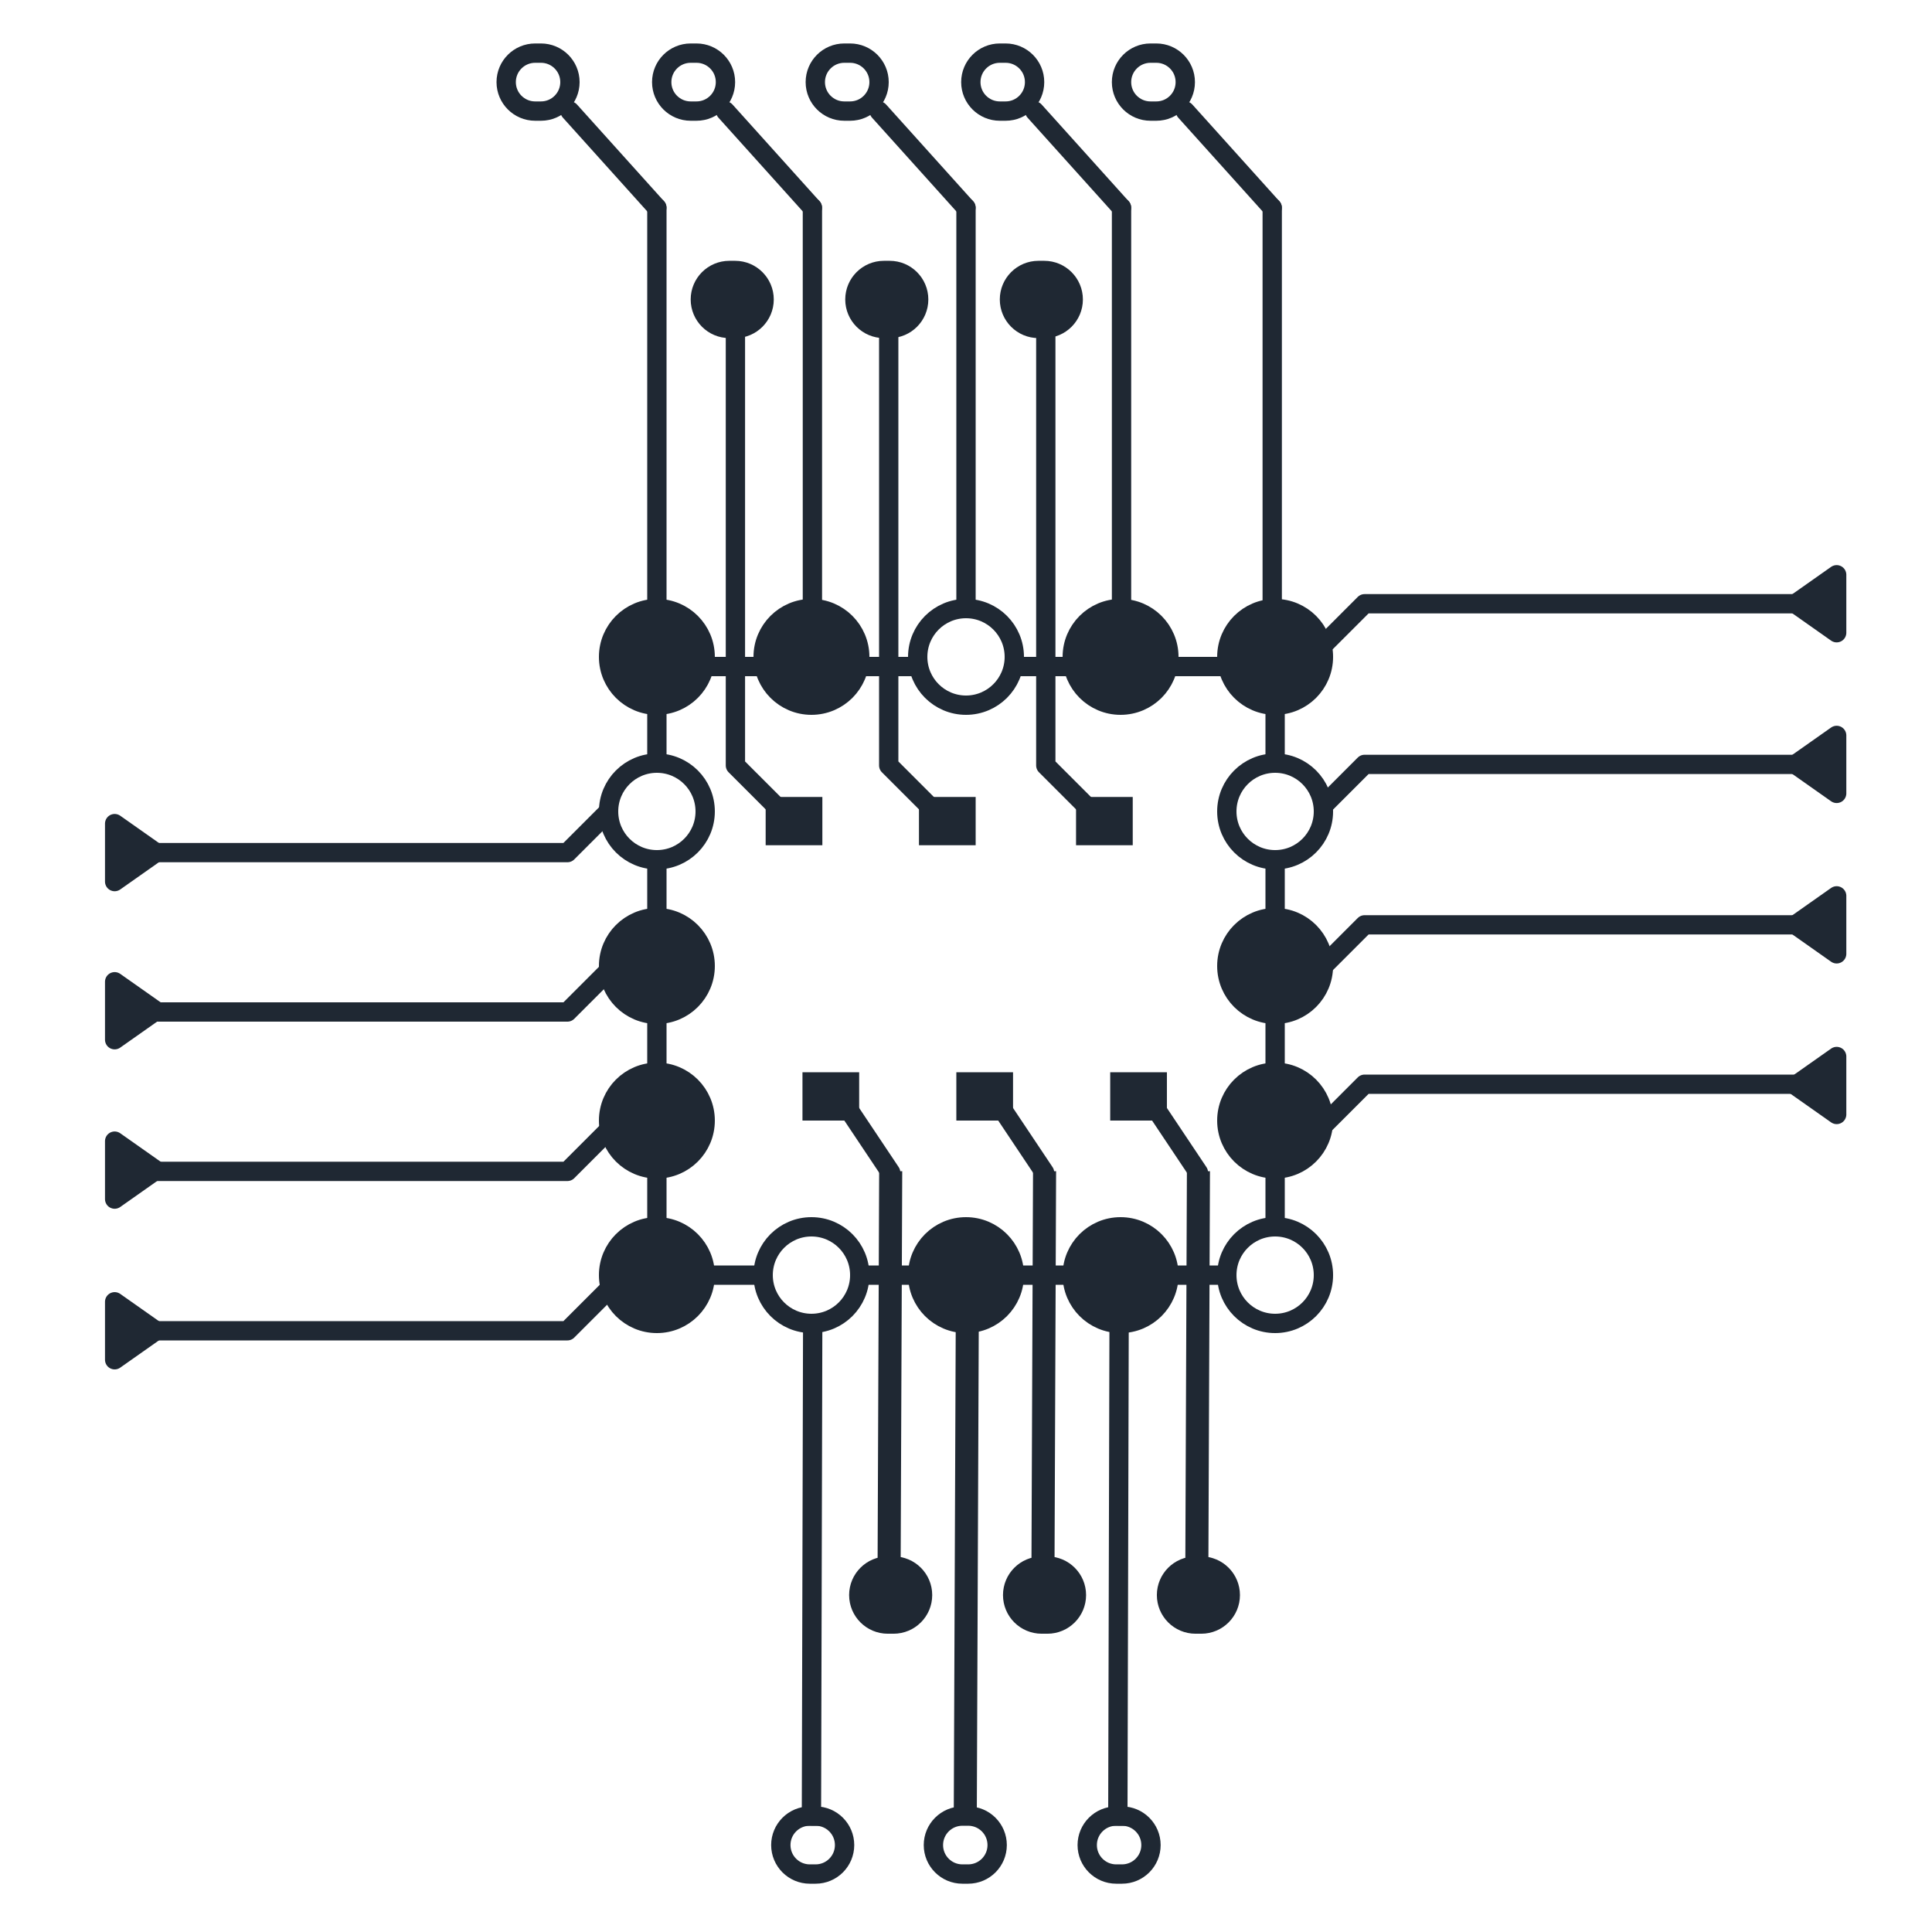
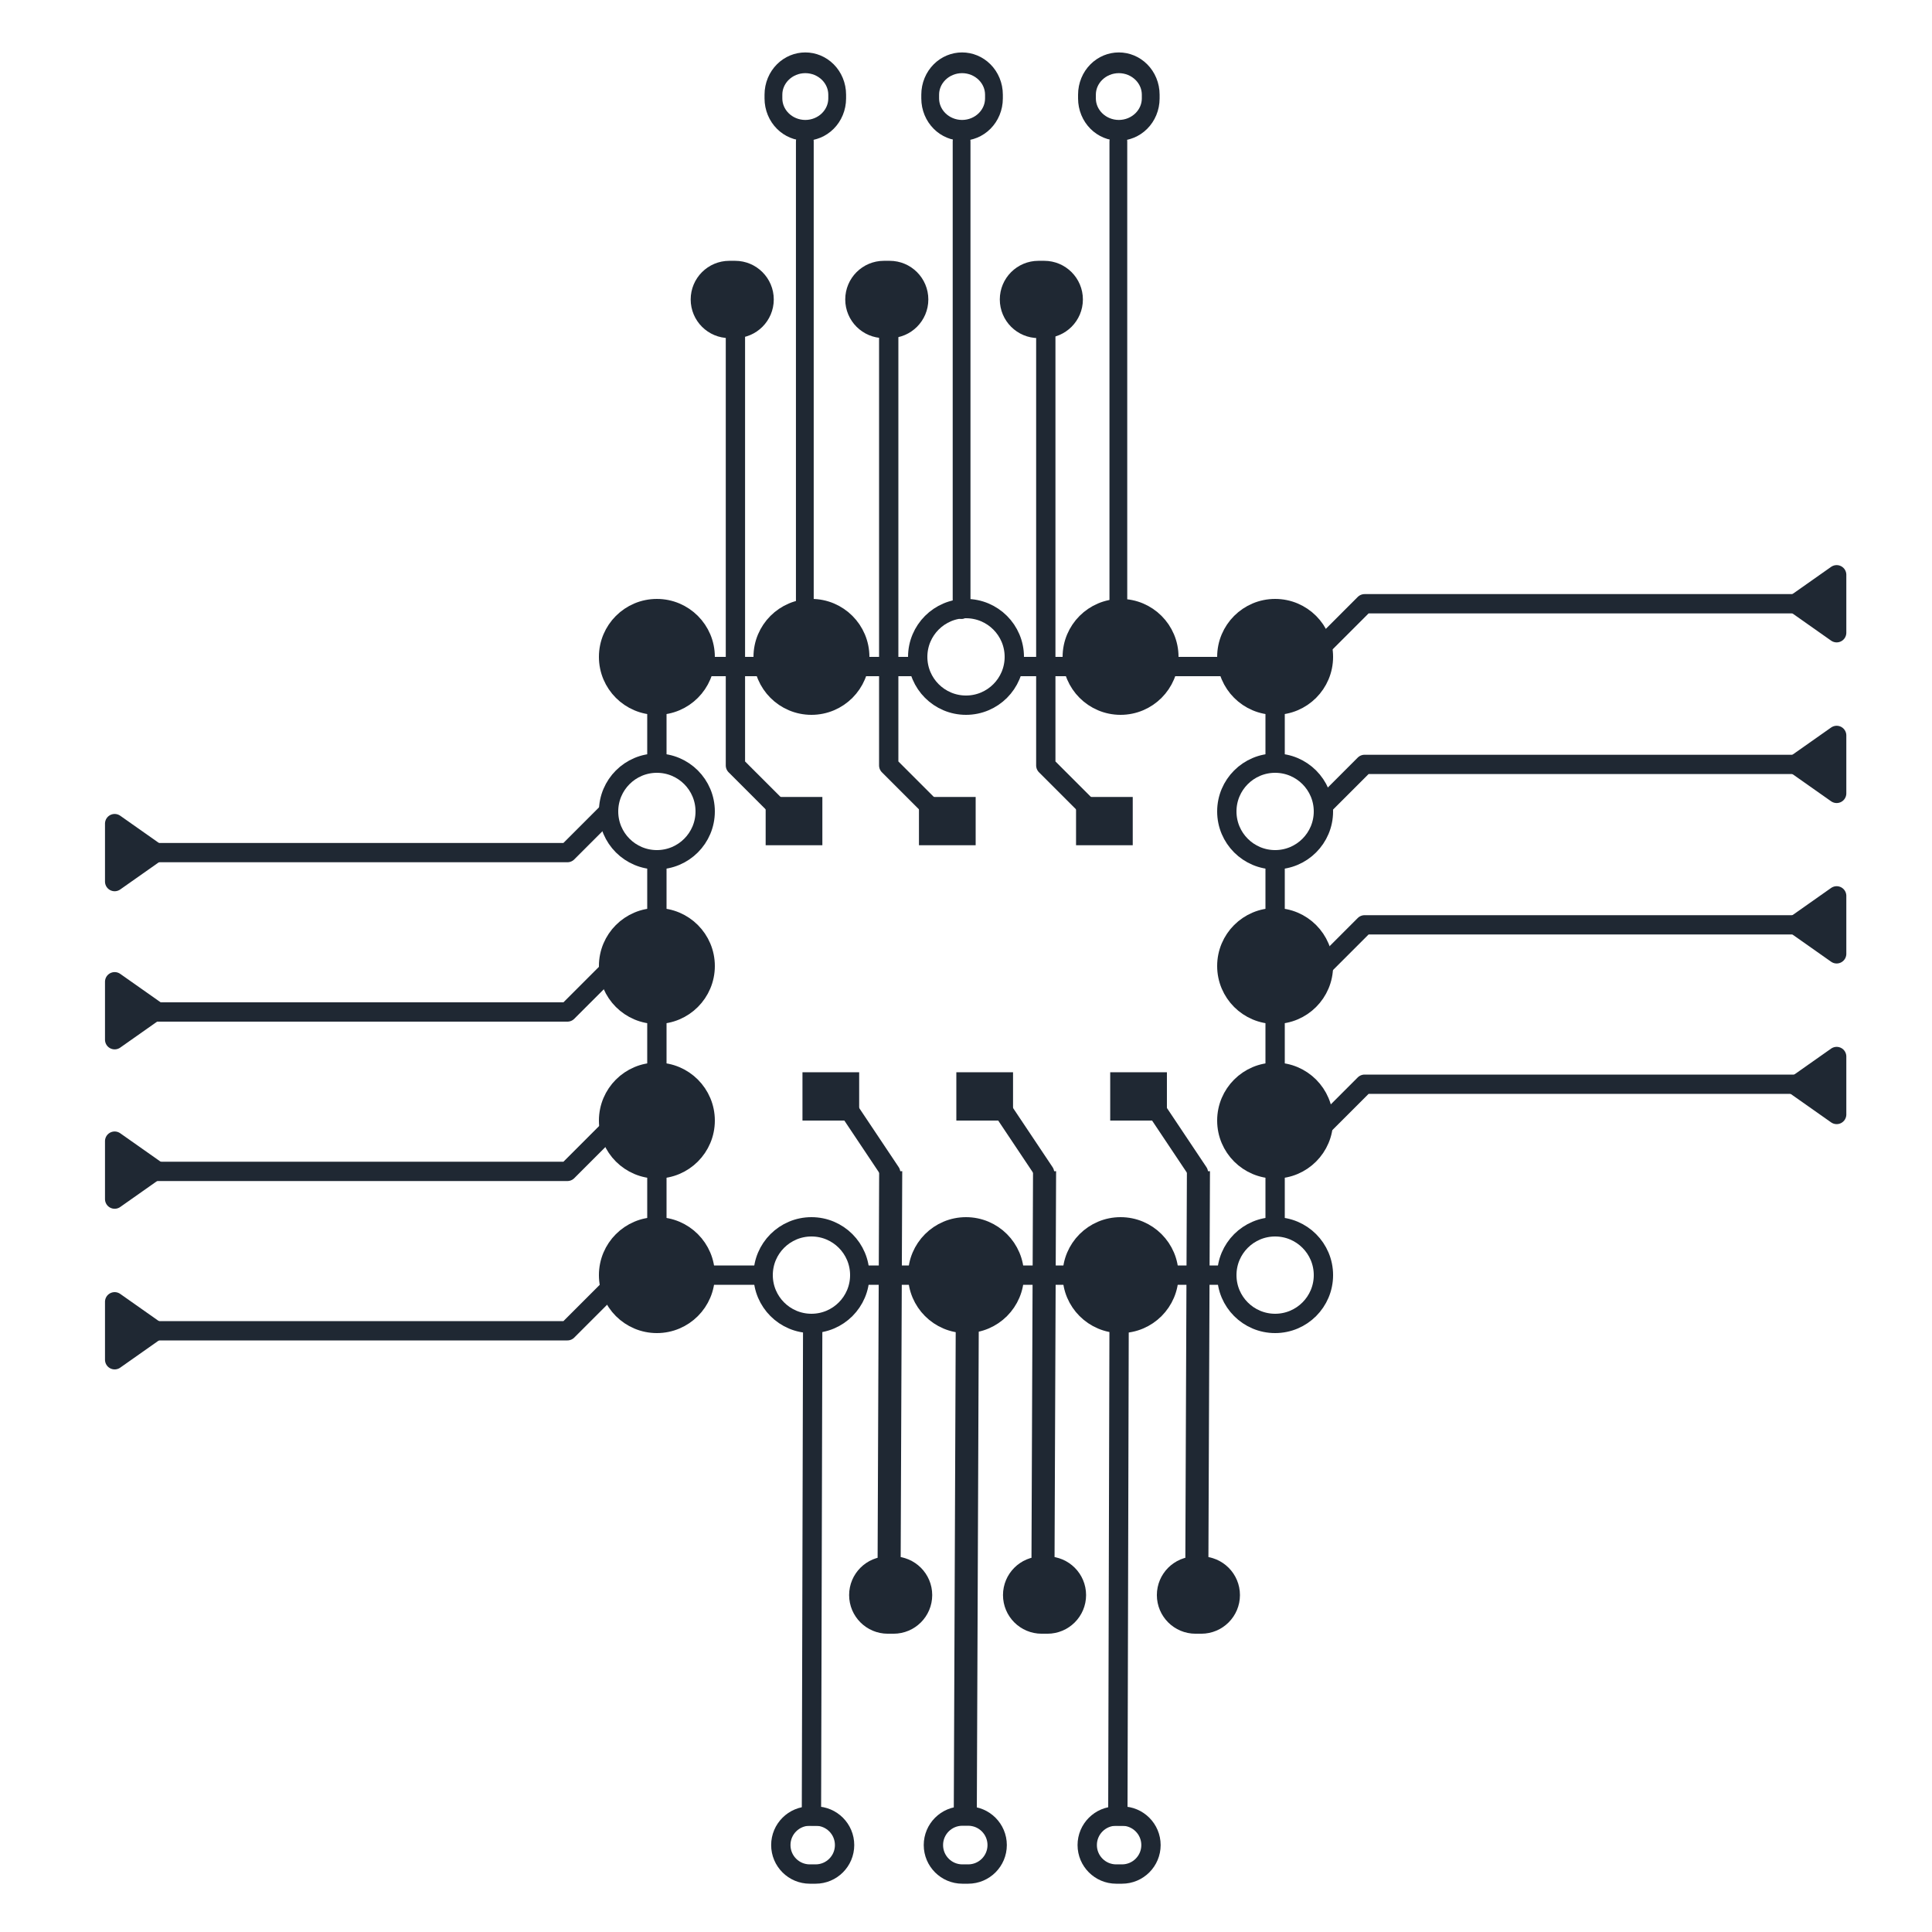
<svg xmlns="http://www.w3.org/2000/svg" width="100%" height="100%" viewBox="0 0 400 400" version="1.1" xml:space="preserve" style="fill-rule:evenodd;clip-rule:evenodd;stroke-linecap:square;stroke-linejoin:round;stroke-miterlimit:1.5;">
  <g id="Icon-2---Attempt-2">
    <g transform="matrix(1.66667,0,0,1.66667,36,-209.333)">
      <circle cx="60" cy="284" r="6" style="fill:rgb(31,40,51);stroke:rgb(31,40,51);stroke-width:2.4px;" />
    </g>
    <g transform="matrix(1.66667,0,0,1.66667,36,-241.333)">
      <circle cx="60" cy="284" r="6" style="fill:rgb(31,40,51);stroke:rgb(31,40,51);stroke-width:2.4px;" />
    </g>
    <g transform="matrix(1.66667,0,0,1.66667,36,-273.333)">
      <circle cx="60" cy="284" r="6" style="fill:rgb(31,40,51);stroke:rgb(31,40,51);stroke-width:2.4px;" />
    </g>
    <g transform="matrix(1.66667,0,0,1.66667,36,-305.333)">
      <circle cx="60" cy="284" r="6" style="fill:none;stroke:rgb(31,40,51);stroke-width:2.4px;" />
    </g>
    <g transform="matrix(1.66667,0,0,1.66667,164,-241.333)">
      <circle cx="60" cy="284" r="6" style="fill:rgb(31,40,51);stroke:rgb(31,40,51);stroke-width:2.4px;" />
    </g>
    <g transform="matrix(1.66667,0,0,1.66667,164,-273.333)">
      <circle cx="60" cy="284" r="6" style="fill:rgb(31,40,51);stroke:rgb(31,40,51);stroke-width:2.4px;" />
    </g>
    <g transform="matrix(1.66667,0,0,1.66667,164,-305.333)">
      <circle cx="60" cy="284" r="6" style="fill:none;stroke:rgb(31,40,51);stroke-width:2.4px;" />
    </g>
    <g transform="matrix(1.66667,0,0,1.66667,36,-337.333)">
      <circle cx="60" cy="284" r="6" style="fill:rgb(31,40,51);stroke:rgb(31,40,51);stroke-width:2.4px;" />
    </g>
    <g transform="matrix(1.02054e-16,-1.66667,1.66667,1.02054e-16,-209.333,364)">
      <circle cx="60" cy="284" r="6" style="fill:none;stroke:rgb(31,40,51);stroke-width:2.4px;" />
    </g>
    <g transform="matrix(1.02054e-16,-1.66667,1.66667,1.02054e-16,-241.333,364)">
      <circle cx="60" cy="284" r="6" style="fill:rgb(31,40,51);stroke:rgb(31,40,51);stroke-width:2.4px;" />
    </g>
    <g transform="matrix(1.02054e-16,-1.66667,1.66667,1.02054e-16,-273.333,364)">
      <circle cx="60" cy="284" r="6" style="fill:rgb(31,40,51);stroke:rgb(31,40,51);stroke-width:2.4px;" />
    </g>
    <g transform="matrix(1.02054e-16,-1.66667,1.66667,1.02054e-16,-305.333,364)">
      <circle cx="60" cy="284" r="6" style="fill:none;stroke:rgb(31,40,51);stroke-width:2.4px;" />
    </g>
    <g transform="matrix(1.02054e-16,-1.66667,1.66667,1.02054e-16,-209.333,236)">
      <circle cx="60" cy="284" r="6" style="fill:rgb(31,40,51);stroke:rgb(31,40,51);stroke-width:2.4px;" />
    </g>
    <g transform="matrix(1.02054e-16,-1.66667,1.66667,1.02054e-16,-305.333,236)">
      <circle cx="60" cy="284" r="6" style="fill:rgb(31,40,51);stroke:rgb(31,40,51);stroke-width:2.4px;" />
    </g>
    <g>
      <g transform="matrix(0.852174,0,0,0.852174,18.6261,-2.43478)">
        <path d="M126,200L116,210L11,210" style="fill:none;stroke:rgb(31,40,51);stroke-width:4.69px;stroke-linecap:round;" />
      </g>
      <g transform="matrix(6.12323e-17,1,-1,6.12323e-17,161.739,154.522)">
        <path d="M22,129.478L28,138L16,138L22,129.478Z" style="fill:rgb(31,40,51);stroke:rgb(31,40,51);stroke-width:4px;stroke-linecap:round;" />
      </g>
    </g>
-     <g transform="matrix(1,0,0,1,0,3)">
-       <path d="M136,123L136,40" style="fill:none;stroke:rgb(31,40,51);stroke-width:4px;stroke-linecap:round;" />
-     </g>
    <g transform="matrix(1.02054e-16,-1.66667,1.66667,1.02054e-16,-273.333,236)">
      <circle cx="60" cy="284" r="6" style="fill:none;stroke:rgb(31,40,51);stroke-width:2.4px;" />
    </g>
    <g transform="matrix(1.02054e-16,-1.66667,1.66667,1.02054e-16,-241.333,236)">
      <circle cx="60" cy="284" r="6" style="fill:rgb(31,40,51);stroke:rgb(31,40,51);stroke-width:2.4px;" />
-     </g>
-     <g transform="matrix(0.818182,0,0,0.833333,24.7273,7.16667)">
-       <path d="M136,43L114,19" style="fill:none;stroke:rgb(31,40,51);stroke-width:4.84px;stroke-linecap:round;" />
-     </g>
-     <g transform="matrix(0.6,0,0,0.6,44.2,6.2)">
-       <path d="M123,18C123,12.477 118.523,8 113,8C112.335,8 111.665,8 111,8C105.477,8 101,12.477 101,18C101,18 101,18 101,18C101,23.523 105.477,28 111,28C111.665,28 112.335,28 113,28C118.523,28 123,23.523 123,18C123,18 123,18 123,18Z" style="fill:none;stroke:rgb(31,40,51);stroke-width:6.67px;stroke-linecap:round;" />
    </g>
    <g transform="matrix(0.6,0,0,0.6,101.061,371.2)">
      <path d="M123,18C123,12.477 118.523,8 113,8C112.335,8 111.665,8 111,8C105.477,8 101,12.477 101,18C101,18 101,18 101,18C101,23.523 105.477,28 111,28C111.665,28 112.335,28 113,28C118.523,28 123,23.523 123,18C123,18 123,18 123,18Z" style="fill:none;stroke:rgb(31,40,51);stroke-width:6.67px;stroke-linecap:round;" />
    </g>
    <g transform="matrix(0.6,0,0,0.6,132.652,371.2)">
      <path d="M123,18C123,12.477 118.523,8 113,8C112.335,8 111.665,8 111,8C105.477,8 101,12.477 101,18C101,18 101,18 101,18C101,23.523 105.477,28 111,28C111.665,28 112.335,28 113,28C118.523,28 123,23.523 123,18C123,18 123,18 123,18Z" style="fill:none;stroke:rgb(31,40,51);stroke-width:6.67px;stroke-linecap:round;" />
    </g>
    <g transform="matrix(0.6,0,0,0.6,164.498,371.2)">
      <path d="M123,18C123,12.477 118.523,8 113,8C112.335,8 111.665,8 111,8C105.477,8 101,12.477 101,18C101,18 101,18 101,18C101,23.523 105.477,28 111,28C111.665,28 112.335,28 113,28C118.523,28 123,23.523 123,18C123,18 123,18 123,18Z" style="fill:none;stroke:rgb(31,40,51);stroke-width:6.67px;stroke-linecap:round;" />
    </g>
-     <g transform="matrix(1,0,0,1,32.2,3)">
-       <path d="M136,123L136,40" style="fill:none;stroke:rgb(31,40,51);stroke-width:4px;stroke-linecap:round;" />
-     </g>
-     <g transform="matrix(0.818182,0,0,0.833333,56.9273,7.16667)">
-       <path d="M136,43L114,19" style="fill:none;stroke:rgb(31,40,51);stroke-width:4.84px;stroke-linecap:round;" />
-     </g>
-     <g transform="matrix(0.6,0,0,0.6,76.4,6.2)">
-       <path d="M123,18C123,12.477 118.523,8 113,8C112.335,8 111.665,8 111,8C105.477,8 101,12.477 101,18C101,18 101,18 101,18C101,23.523 105.477,28 111,28C111.665,28 112.335,28 113,28C118.523,28 123,23.523 123,18C123,18 123,18 123,18Z" style="fill:none;stroke:rgb(31,40,51);stroke-width:6.67px;stroke-linecap:round;" />
-     </g>
-     <g transform="matrix(1,0,0,1,64,3)">
-       <path d="M136,123L136,40" style="fill:none;stroke:rgb(31,40,51);stroke-width:4px;stroke-linecap:round;" />
-     </g>
-     <g transform="matrix(0.818182,0,0,0.833333,88.7273,7.16667)">
-       <path d="M136,43L114,19" style="fill:none;stroke:rgb(31,40,51);stroke-width:4.84px;stroke-linecap:round;" />
-     </g>
-     <g transform="matrix(0.6,0,0,0.6,108.2,6.2)">
-       <path d="M123,18C123,12.477 118.523,8 113,8C112.335,8 111.665,8 111,8C105.477,8 101,12.477 101,18C101,18 101,18 101,18C101,23.523 105.477,28 111,28C111.665,28 112.335,28 113,28C118.523,28 123,23.523 123,18C123,18 123,18 123,18Z" style="fill:none;stroke:rgb(31,40,51);stroke-width:6.67px;stroke-linecap:round;" />
+     <g transform="matrix(1,0,0,1.16495,-0.656522,-20.7835)">
+       <g transform="matrix(1,0,0,1,96.2,3)">
+         <path d="M136,123L136,40" style="fill:none;stroke:rgb(31,40,51);stroke-width:3.68px;stroke-linecap:round;" />
+       </g>
+       <g transform="matrix(0.6,0,0,0.6,165.1,24.2)">
+         <path d="M123,17.442C123,14.938 121.841,12.536 119.778,10.766C117.715,8.995 114.917,8 112,8C112,8 112,8 112,8C109.083,8 106.285,8.995 104.222,10.766C102.159,12.536 101,14.938 101,17.442C101,17.814 101,18.186 101,18.558C101,21.062 102.159,23.464 104.222,25.234C106.285,27.005 109.083,28 112,28C112,28 112,28 112,28C114.917,28 117.715,27.005 119.778,25.234C121.841,23.464 123,21.062 123,18.558C123,18.186 123,17.814 123,17.442Z" style="fill:none;stroke:rgb(31,40,51);stroke-width:6.14px;stroke-linecap:round;" />
+       </g>
+     </g>
+     <g transform="matrix(1,0,0,1.16495,-33.113,-20.7835)">
+       <g transform="matrix(1,0,0,1,96.2,3)">
+         <path d="M136,123L136,40" style="fill:none;stroke:rgb(31,40,51);stroke-width:3.68px;stroke-linecap:round;" />
+       </g>
+       <g transform="matrix(0.6,0,0,0.6,165.1,24.2)">
+         <path d="M123,17.442C123,14.938 121.841,12.536 119.778,10.766C117.715,8.995 114.917,8 112,8C112,8 112,8 112,8C109.083,8 106.285,8.995 104.222,10.766C102.159,12.536 101,14.938 101,17.442C101,17.814 101,18.186 101,18.558C101,21.062 102.159,23.464 104.222,25.234C106.285,27.005 109.083,28 112,28C112,28 112,28 112,28C114.917,28 117.715,27.005 119.778,25.234C121.841,23.464 123,21.062 123,18.558C123,18.186 123,17.814 123,17.442Z" style="fill:none;stroke:rgb(31,40,51);stroke-width:6.14px;stroke-linecap:round;" />
+       </g>
+     </g>
+     <g transform="matrix(1,0,0,1.16495,-65.5696,-20.7835)">
+       <g transform="matrix(1,0,0,1,96.2,3)">
+         <path d="M136,123L136,40" style="fill:none;stroke:rgb(31,40,51);stroke-width:3.68px;stroke-linecap:round;" />
+       </g>
+       <g transform="matrix(0.6,0,0,0.6,165.1,24.2)">
+         <path d="M123,17.442C123,14.938 121.841,12.536 119.778,10.766C117.715,8.995 114.917,8 112,8C112,8 112,8 112,8C109.083,8 106.285,8.995 104.222,10.766C102.159,12.536 101,14.938 101,17.442C101,17.814 101,18.186 101,18.558C101,21.062 102.159,23.464 104.222,25.234C106.285,27.005 109.083,28 112,28C112,28 112,28 112,28C114.917,28 117.715,27.005 119.778,25.234C121.841,23.464 123,21.062 123,18.558C123,18.186 123,17.814 123,17.442Z" style="fill:none;stroke:rgb(31,40,51);stroke-width:6.14px;stroke-linecap:round;" />
+       </g>
    </g>
    <g transform="matrix(0.6,0,0,0.6,84.4,51.2)">
      <path d="M123,18C123,12.477 118.523,8 113,8C112.335,8 111.665,8 111,8C105.477,8 101,12.477 101,18C101,18 101,18 101,18C101,23.523 105.477,28 111,28C111.665,28 112.335,28 113,28C118.523,28 123,23.523 123,18C123,18 123,18 123,18Z" style="fill:rgb(31,40,51);stroke:rgb(31,40,51);stroke-width:6.67px;stroke-linecap:round;" />
    </g>
    <g>
      <g transform="matrix(0.6,0,0,0.6,117.204,319.443)">
        <path d="M123,18C123,12.477 118.523,8 113,8C112.335,8 111.665,8 111,8C105.477,8 101,12.477 101,18C101,18 101,18 101,18C101,23.523 105.477,28 111,28C111.665,28 112.335,28 113,28C118.523,28 123,23.523 123,18C123,18 123,18 123,18Z" style="fill:rgb(31,40,51);stroke:rgb(31,40,51);stroke-width:6.67px;stroke-linecap:round;" />
      </g>
      <g transform="matrix(1,0,0,1,0.143144,-6)">
        <rect x="168" y="230" width="7.739" height="6" style="fill:rgb(31,40,51);stroke:rgb(31,40,51);stroke-width:4px;stroke-linejoin:miter;" />
      </g>
      <g transform="matrix(1.21538,0,0,0.77451,-20.0977,31.7843)">
        <path d="M168.261,274L168,376" style="fill:none;stroke:rgb(31,40,51);stroke-width:3.93px;stroke-linejoin:miter;" />
      </g>
      <g transform="matrix(1.15976,0,0,1.15976,-29.0933,-40.2249)">
        <path d="M184.087,244L176.739,233" style="fill:none;stroke:rgb(31,40,51);stroke-width:3.45px;stroke-linecap:round;stroke-linejoin:bevel;" />
      </g>
    </g>
    <g transform="matrix(1,0,0,1,31.8569,0)">
      <g transform="matrix(0.6,0,0,0.6,117.204,319.443)">
        <path d="M123,18C123,12.477 118.523,8 113,8C112.335,8 111.665,8 111,8C105.477,8 101,12.477 101,18C101,18 101,18 101,18C101,23.523 105.477,28 111,28C111.665,28 112.335,28 113,28C118.523,28 123,23.523 123,18C123,18 123,18 123,18Z" style="fill:rgb(31,40,51);stroke:rgb(31,40,51);stroke-width:6.67px;stroke-linecap:round;" />
      </g>
      <g transform="matrix(1,0,0,1,0.143144,-6)">
        <rect x="168" y="230" width="7.739" height="6" style="fill:rgb(31,40,51);stroke:rgb(31,40,51);stroke-width:4px;stroke-linejoin:miter;" />
      </g>
      <g transform="matrix(1.21538,0,0,0.77451,-20.0977,31.7843)">
        <path d="M168.261,274L168,376" style="fill:none;stroke:rgb(31,40,51);stroke-width:3.93px;stroke-linejoin:miter;" />
      </g>
      <g transform="matrix(1.15976,0,0,1.15976,-29.0933,-40.2249)">
        <path d="M184.087,244L176.739,233" style="fill:none;stroke:rgb(31,40,51);stroke-width:3.45px;stroke-linecap:round;stroke-linejoin:bevel;" />
      </g>
    </g>
    <g transform="matrix(0.6,0,0,0.6,116.4,51.2)">
      <path d="M123,18C123,12.477 118.523,8 113,8C112.335,8 111.665,8 111,8C105.477,8 101,12.477 101,18C101,18 101,18 101,18C101,23.523 105.477,28 111,28C111.665,28 112.335,28 113,28C118.523,28 123,23.523 123,18C123,18 123,18 123,18Z" style="fill:rgb(31,40,51);stroke:rgb(31,40,51);stroke-width:6.67px;stroke-linecap:round;" />
    </g>
    <g transform="matrix(0.6,0,0,0.6,148.4,51.2)">
      <path d="M123,18C123,12.477 118.523,8 113,8C112.335,8 111.665,8 111,8C105.477,8 101,12.477 101,18C101,18 101,18 101,18C101,23.523 105.477,28 111,28C111.665,28 112.335,28 113,28C118.523,28 123,23.523 123,18C123,18 123,18 123,18Z" style="fill:rgb(31,40,51);stroke:rgb(31,40,51);stroke-width:6.67px;stroke-linecap:round;" />
    </g>
    <g>
      <g transform="matrix(0.852174,0,0,0.852174,18.6261,30.5652)">
        <path d="M126,200L116,210L11,210" style="fill:none;stroke:rgb(31,40,51);stroke-width:4.69px;stroke-linecap:round;" />
      </g>
      <g transform="matrix(6.12323e-17,1,-1,6.12323e-17,161.739,187.261)">
        <path d="M22,129.478L28,138L16,138L22,129.478Z" style="fill:rgb(31,40,51);stroke:rgb(31,40,51);stroke-width:4px;stroke-linecap:round;" />
      </g>
    </g>
    <path d="M136,146L136,158" style="fill:none;stroke:rgb(31,40,51);stroke-width:4px;stroke-linecap:round;" />
    <g transform="matrix(6.12323e-17,-1,1,6.12323e-17,3.55271e-15,274)">
      <path d="M136,146L136,158" style="fill:none;stroke:rgb(31,40,51);stroke-width:4px;stroke-linecap:round;" />
    </g>
    <g transform="matrix(6.12323e-17,-1,1,6.12323e-17,3.55271e-15,400)">
      <path d="M136,146L136,158" style="fill:none;stroke:rgb(31,40,51);stroke-width:4px;stroke-linecap:round;" />
    </g>
    <g transform="matrix(6.12323e-17,-1,1,6.12323e-17,32,400)">
      <path d="M136,146L136,158" style="fill:none;stroke:rgb(31,40,51);stroke-width:4px;stroke-linecap:round;" />
    </g>
    <g transform="matrix(6.12323e-17,-1,1,6.12323e-17,64,400)">
      <path d="M136,146L136,158" style="fill:none;stroke:rgb(31,40,51);stroke-width:4px;stroke-linecap:round;" />
    </g>
    <g transform="matrix(6.12323e-17,-1,1,6.12323e-17,96,400)">
      <path d="M136,146L136,158" style="fill:none;stroke:rgb(31,40,51);stroke-width:4px;stroke-linecap:round;" />
    </g>
    <g transform="matrix(6.12323e-17,-1,1,6.12323e-17,32,274)">
      <path d="M136,146L136,158" style="fill:none;stroke:rgb(31,40,51);stroke-width:4px;stroke-linecap:round;" />
    </g>
    <g transform="matrix(1,0,0,1,128,0)">
      <path d="M136,146L136,158" style="fill:none;stroke:rgb(31,40,51);stroke-width:4px;stroke-linecap:round;" />
    </g>
    <g transform="matrix(1,0,0,1,128,32)">
      <path d="M136,146L136,158" style="fill:none;stroke:rgb(31,40,51);stroke-width:4px;stroke-linecap:round;" />
    </g>
    <g transform="matrix(1,0,0,1,128,64)">
      <path d="M136,146L136,158" style="fill:none;stroke:rgb(31,40,51);stroke-width:4px;stroke-linecap:round;" />
    </g>
    <g transform="matrix(1,0,0,1,0,32)">
      <path d="M136,146L136,158" style="fill:none;stroke:rgb(31,40,51);stroke-width:4px;stroke-linecap:round;" />
    </g>
    <g transform="matrix(1,0,0,1,0,64)">
      <path d="M136,146L136,158" style="fill:none;stroke:rgb(31,40,51);stroke-width:4px;stroke-linecap:round;" />
    </g>
    <g transform="matrix(1,0,0,1,0,96)">
      <path d="M136,146L136,158" style="fill:none;stroke:rgb(31,40,51);stroke-width:4px;stroke-linecap:round;" />
    </g>
    <g transform="matrix(1,0,0,1,128,96)">
      <path d="M136,146L136,158" style="fill:none;stroke:rgb(31,40,51);stroke-width:4px;stroke-linecap:round;" />
    </g>
    <g transform="matrix(6.12323e-17,-1,1,6.12323e-17,64,274)">
      <path d="M136,146L136,158" style="fill:none;stroke:rgb(31,40,51);stroke-width:4px;stroke-linecap:round;" />
    </g>
    <g transform="matrix(6.12323e-17,-1,1,6.12323e-17,96,274)">
      <path d="M136,146L136,158" style="fill:none;stroke:rgb(31,40,51);stroke-width:4px;stroke-linecap:round;" />
    </g>
    <g>
      <g transform="matrix(0.852174,0,0,0.852174,18.6261,63.5652)">
        <path d="M126,200L116,210L11,210" style="fill:none;stroke:rgb(31,40,51);stroke-width:4.69px;stroke-linecap:round;" />
      </g>
      <g transform="matrix(6.12323e-17,1,-1,6.12323e-17,161.739,220.261)">
        <path d="M22,129.478L28,138L16,138L22,129.478Z" style="fill:rgb(31,40,51);stroke:rgb(31,40,51);stroke-width:4px;stroke-linecap:round;" />
      </g>
    </g>
    <g>
      <g transform="matrix(0.852174,0,0,0.852174,18.6261,96.5652)">
        <path d="M126,200L116,210L11,210" style="fill:none;stroke:rgb(31,40,51);stroke-width:4.69px;stroke-linecap:round;" />
      </g>
      <g transform="matrix(6.12323e-17,1,-1,6.12323e-17,161.739,253.522)">
        <path d="M22,129.478L28,138L16,138L22,129.478Z" style="fill:rgb(31,40,51);stroke:rgb(31,40,51);stroke-width:4px;stroke-linecap:round;" />
      </g>
    </g>
    <g transform="matrix(-1,-1.22465e-16,1.22465e-16,-1,400,467)">
      <g transform="matrix(0.852174,0,0,0.852174,18.6261,63.5652)">
        <path d="M126,200L116,210L11,210" style="fill:none;stroke:rgb(31,40,51);stroke-width:4.69px;stroke-linecap:round;" />
      </g>
      <g transform="matrix(6.12323e-17,1,-1,6.12323e-17,157.739,220.261)">
        <path d="M22,129.478L28,138L16,138L22,129.478Z" style="fill:rgb(31,40,51);stroke:rgb(31,40,51);stroke-width:4px;stroke-linecap:round;" />
      </g>
    </g>
    <g transform="matrix(-1,-1.22465e-16,1.22465e-16,-1,400,400.522)">
      <g transform="matrix(0.852174,0,0,0.852174,18.6261,96.5652)">
        <path d="M126,200L116,210L11,210" style="fill:none;stroke:rgb(31,40,51);stroke-width:4.69px;stroke-linecap:round;" />
      </g>
      <g transform="matrix(6.12323e-17,1,-1,6.12323e-17,157.739,253.522)">
        <path d="M22,129.478L28,138L16,138L22,129.478Z" style="fill:rgb(31,40,51);stroke:rgb(31,40,51);stroke-width:4px;stroke-linecap:round;" />
      </g>
    </g>
    <g transform="matrix(-1,-1.22465e-16,1.22465e-16,-1,400,433.783)">
      <g transform="matrix(0.852174,0,0,0.852174,18.6261,96.5652)">
        <path d="M126,200L116,210L11,210" style="fill:none;stroke:rgb(31,40,51);stroke-width:4.69px;stroke-linecap:round;" />
      </g>
      <g transform="matrix(6.12323e-17,1,-1,6.12323e-17,157.739,253.522)">
        <path d="M22,129.478L28,138L16,138L22,129.478Z" style="fill:rgb(31,40,51);stroke:rgb(31,40,51);stroke-width:4px;stroke-linecap:round;" />
      </g>
    </g>
    <g transform="matrix(-1,-1.22465e-16,1.22465e-16,-1,400,467)">
      <g transform="matrix(0.852174,0,0,0.852174,18.6261,96.5652)">
        <path d="M126,200L116,210L11,210" style="fill:none;stroke:rgb(31,40,51);stroke-width:4.69px;stroke-linecap:round;" />
      </g>
      <g transform="matrix(6.12323e-17,1,-1,6.12323e-17,157.739,253.522)">
        <path d="M22,129.478L28,138L16,138L22,129.478Z" style="fill:rgb(31,40,51);stroke:rgb(31,40,51);stroke-width:4px;stroke-linecap:round;" />
      </g>
    </g>
    <g transform="matrix(-1.56542e-16,0.852174,-0.852174,-1.56542e-16,331.217,59.6261)">
      <path d="M126,200L116,210L11,210" style="fill:none;stroke:rgb(31,40,51);stroke-width:4.69px;stroke-linecap:round;" />
    </g>
    <g transform="matrix(-1,-1.22465e-16,1.22465e-16,-1,336.261,403)">
      <rect x="168" y="230" width="7.739" height="6" style="fill:rgb(31,40,51);stroke:rgb(31,40,51);stroke-width:4px;stroke-linejoin:miter;" />
    </g>
    <g transform="matrix(-1.56542e-16,0.852174,-0.852174,-1.56542e-16,362.957,59.6261)">
      <path d="M126,200L116,210L11,210" style="fill:none;stroke:rgb(31,40,51);stroke-width:4.69px;stroke-linecap:round;" />
    </g>
    <g transform="matrix(-1,-1.22465e-16,1.22465e-16,-1,368,403)">
      <rect x="168" y="230" width="7.739" height="6" style="fill:rgb(31,40,51);stroke:rgb(31,40,51);stroke-width:4px;stroke-linejoin:miter;" />
    </g>
    <path d="M168.261,274L168,376" style="fill:none;stroke:rgb(31,40,51);stroke-width:4px;stroke-linejoin:miter;" />
    <g transform="matrix(1.56923,0,0,1,-63.7793,-2.50111e-12)">
      <path d="M168.261,274L168,376" style="fill:none;stroke:rgb(31,40,51);stroke-width:3.04px;stroke-linejoin:miter;" />
    </g>
    <g transform="matrix(1,0,0,1,63.4373,-6.7466e-11)">
      <path d="M168.261,274L168,376" style="fill:none;stroke:rgb(31,40,51);stroke-width:4px;stroke-linejoin:miter;" />
    </g>
    <g transform="matrix(-1.56542e-16,0.852174,-0.852174,-1.56542e-16,395.478,59.6261)">
      <path d="M126,200L116,210L11,210" style="fill:none;stroke:rgb(31,40,51);stroke-width:4.69px;stroke-linecap:round;" />
    </g>
    <g transform="matrix(-1,-1.22465e-16,1.22465e-16,-1,400.522,403)">
      <rect x="168" y="230" width="7.739" height="6" style="fill:rgb(31,40,51);stroke:rgb(31,40,51);stroke-width:4px;stroke-linejoin:miter;" />
    </g>
-     <g transform="matrix(1,0,0,1,96.2,3)">
-       <path d="M136,123L136,40" style="fill:none;stroke:rgb(31,40,51);stroke-width:4px;stroke-linecap:round;" />
-     </g>
-     <g transform="matrix(0.818182,0,0,0.833333,120.927,7.16667)">
-       <path d="M136,43L114,19" style="fill:none;stroke:rgb(31,40,51);stroke-width:4.84px;stroke-linecap:round;" />
-     </g>
-     <g transform="matrix(0.6,0,0,0.6,140.4,6.2)">
-       <path d="M123,18C123,12.477 118.523,8 113,8C112.335,8 111.665,8 111,8C105.477,8 101,12.477 101,18C101,18 101,18 101,18C101,23.523 105.477,28 111,28C111.665,28 112.335,28 113,28C118.523,28 123,23.523 123,18C123,18 123,18 123,18Z" style="fill:none;stroke:rgb(31,40,51);stroke-width:6.67px;stroke-linecap:round;" />
-     </g>
-     <g transform="matrix(1,0,0,1,127.4,3)">
-       <path d="M136,123L136,40" style="fill:none;stroke:rgb(31,40,51);stroke-width:4px;stroke-linecap:round;" />
-     </g>
-     <g transform="matrix(0.818182,0,0,0.833333,152.127,7.16667)">
-       <path d="M136,43L114,19" style="fill:none;stroke:rgb(31,40,51);stroke-width:4.84px;stroke-linecap:round;" />
-     </g>
-     <g transform="matrix(0.6,0,0,0.6,171.6,6.2)">
-       <path d="M123,18C123,12.477 118.523,8 113,8C112.335,8 111.665,8 111,8C105.477,8 101,12.477 101,18C101,18 101,18 101,18C101,23.523 105.477,28 111,28C111.665,28 112.335,28 113,28C118.523,28 123,23.523 123,18C123,18 123,18 123,18Z" style="fill:none;stroke:rgb(31,40,51);stroke-width:6.67px;stroke-linecap:round;" />
-     </g>
    <g transform="matrix(1,0,0,1,63.7137,0)">
      <g transform="matrix(0.6,0,0,0.6,117.204,319.443)">
        <path d="M123,18C123,12.477 118.523,8 113,8C112.335,8 111.665,8 111,8C105.477,8 101,12.477 101,18C101,18 101,18 101,18C101,23.523 105.477,28 111,28C111.665,28 112.335,28 113,28C118.523,28 123,23.523 123,18C123,18 123,18 123,18Z" style="fill:rgb(31,40,51);stroke:rgb(31,40,51);stroke-width:6.67px;stroke-linecap:round;" />
      </g>
      <g transform="matrix(1,0,0,1,0.143144,-6)">
        <rect x="168" y="230" width="7.739" height="6" style="fill:rgb(31,40,51);stroke:rgb(31,40,51);stroke-width:4px;stroke-linejoin:miter;" />
      </g>
      <g transform="matrix(1.21538,0,0,0.77451,-20.0977,31.7843)">
        <path d="M168.261,274L168,376" style="fill:none;stroke:rgb(31,40,51);stroke-width:3.93px;stroke-linejoin:miter;" />
      </g>
      <g transform="matrix(1.15976,0,0,1.15976,-29.0933,-40.2249)">
        <path d="M184.087,244L176.739,233" style="fill:none;stroke:rgb(31,40,51);stroke-width:3.45px;stroke-linecap:round;stroke-linejoin:bevel;" />
      </g>
    </g>
  </g>
</svg>
